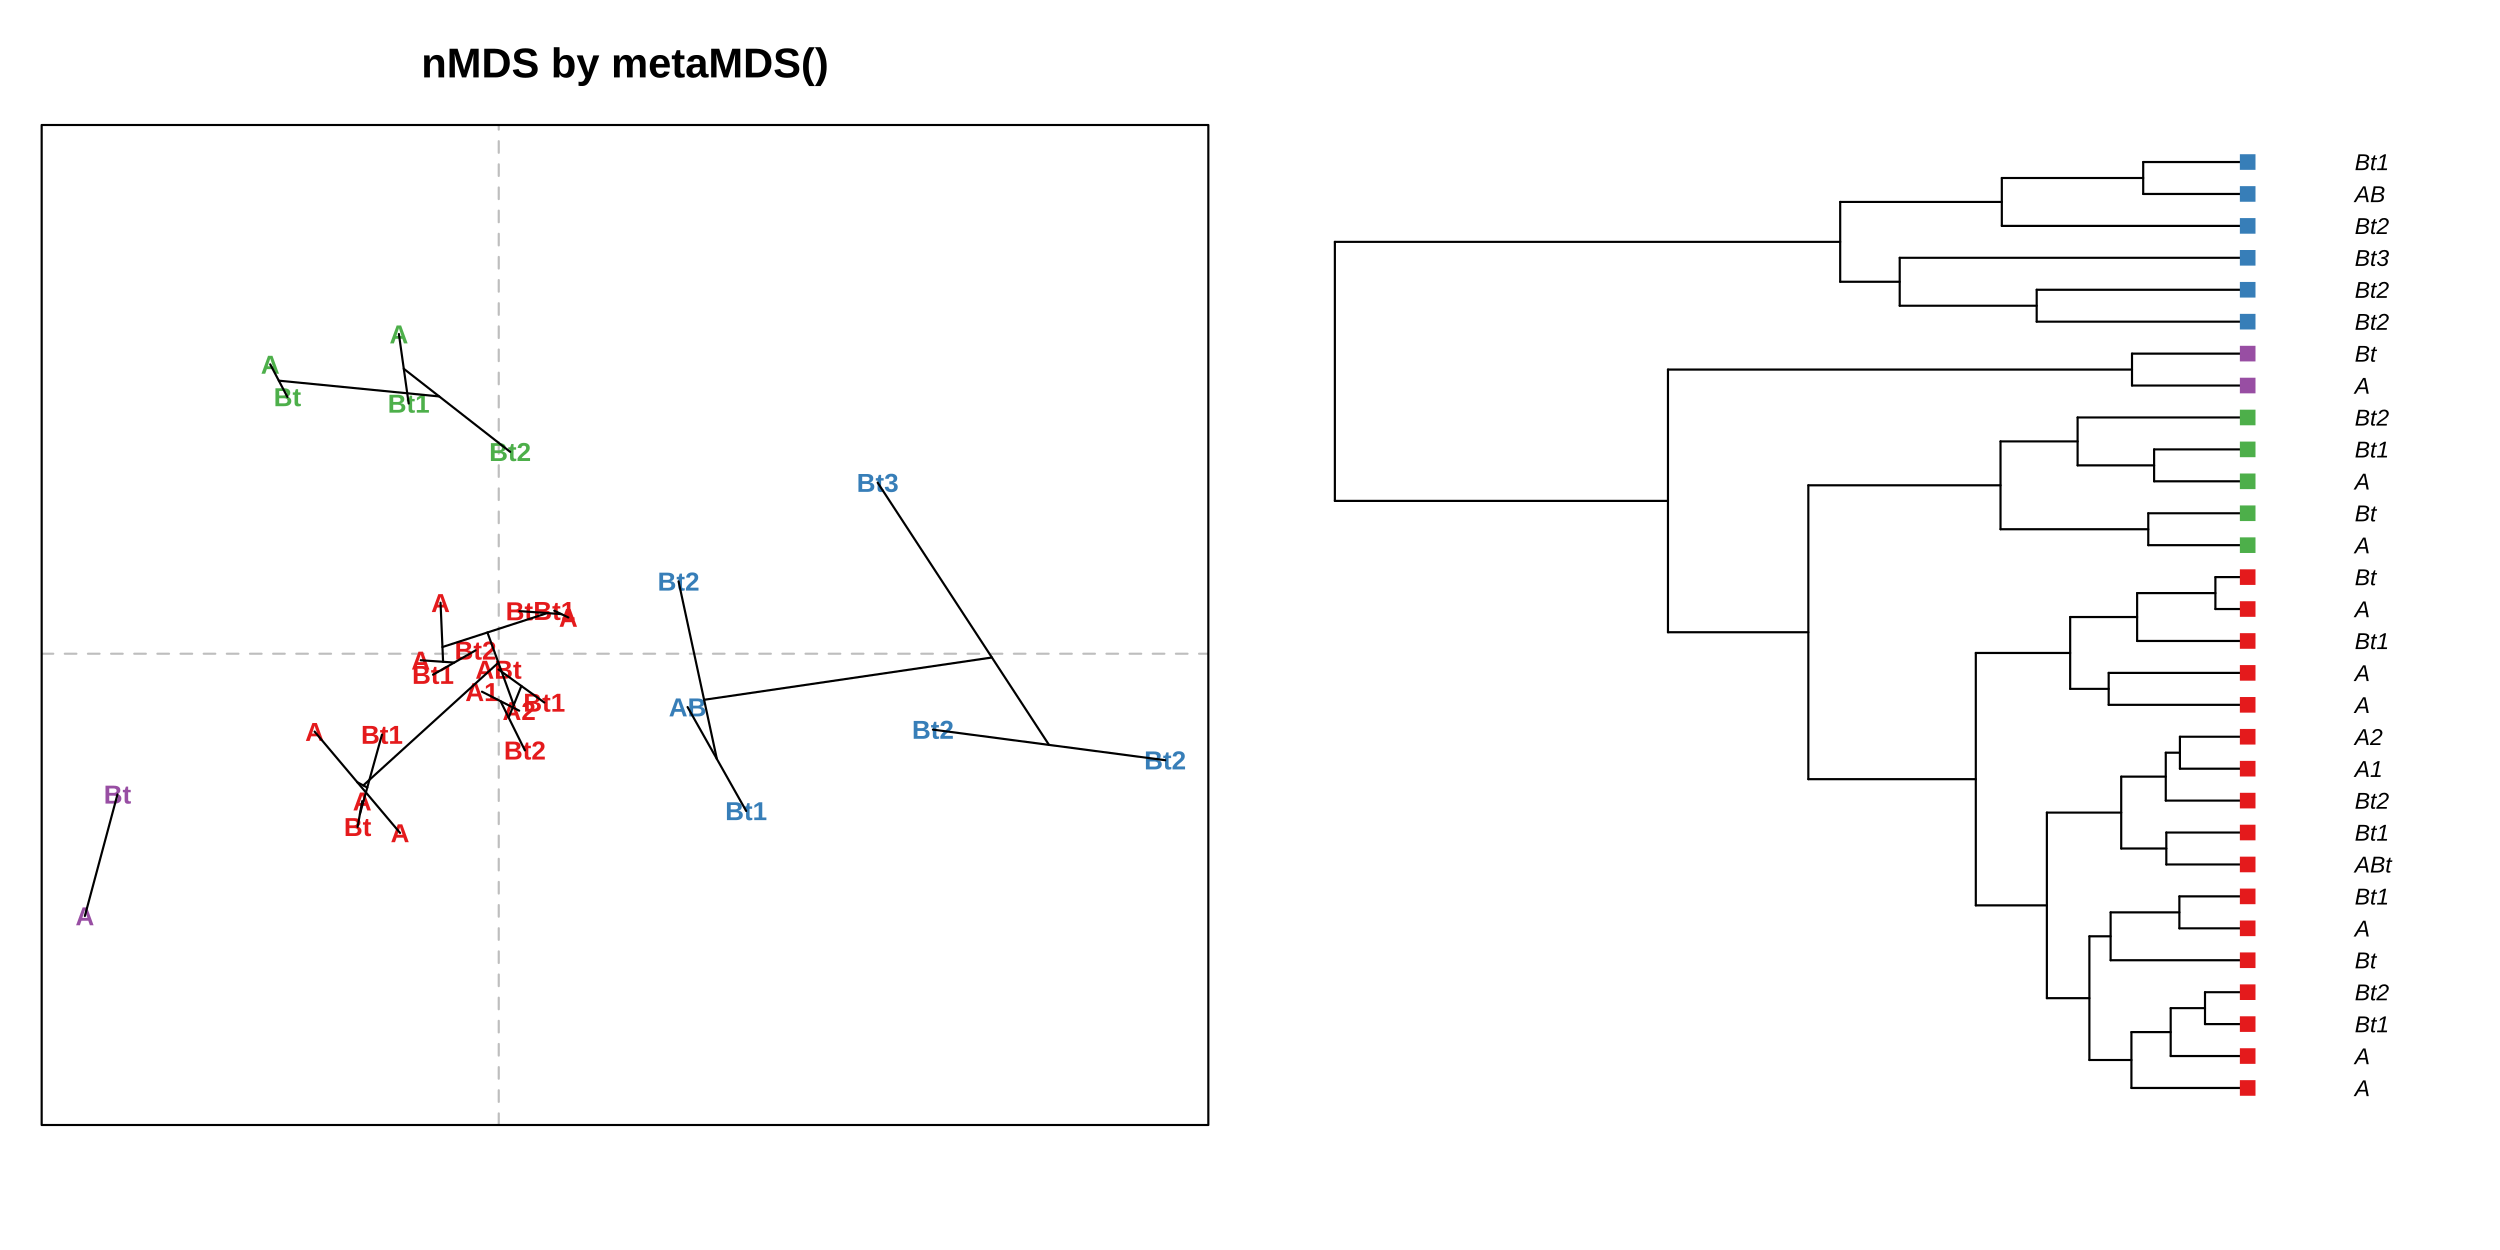
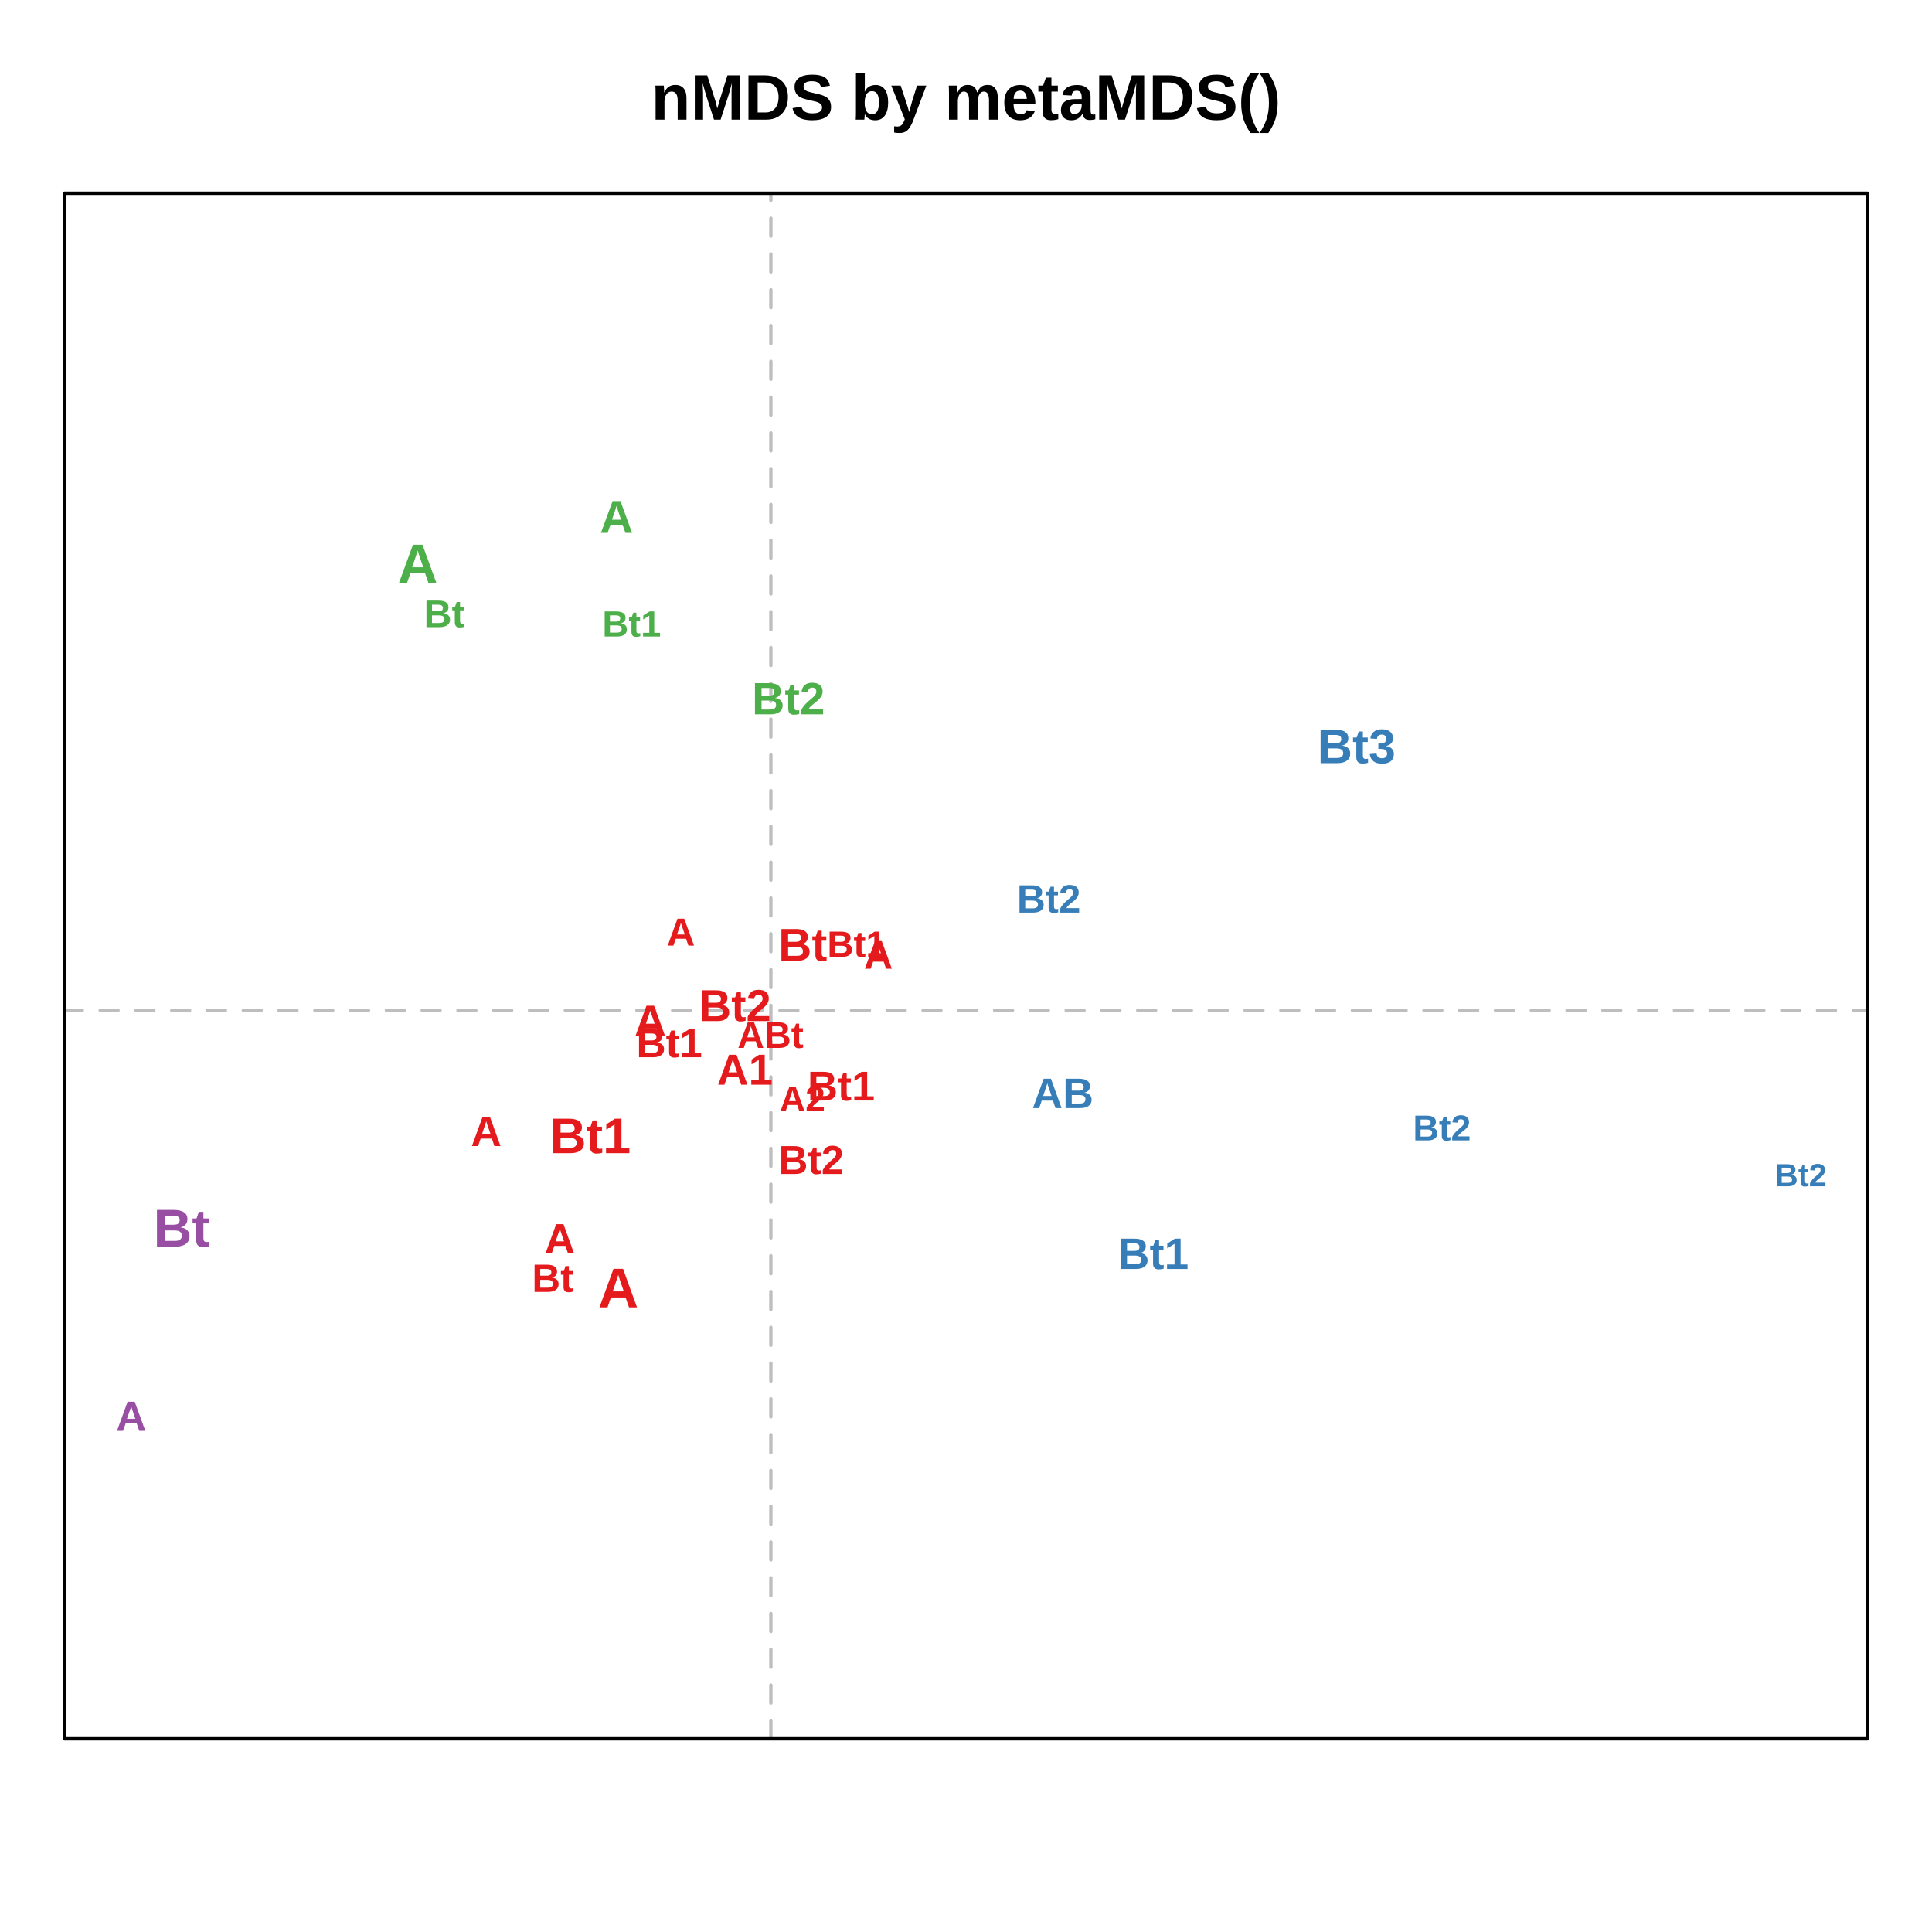
- <svg xmlns="http://www.w3.org/2000/svg" width="864.00pt" height="432.00pt" viewBox="0 0 864.00 432.00">
+ <svg xmlns="http://www.w3.org/2000/svg" width="432.00pt" height="432.00pt" viewBox="0 0 432.00 432.00">
  <g class="svglite">
    <defs>
      <style type="text/css">
    .svglite line, .svglite polyline, .svglite polygon, .svglite path, .svglite rect, .svglite circle {
      fill: none;
      stroke: #000000;
      stroke-linecap: round;
      stroke-linejoin: round;
      stroke-miterlimit: 10.00;
    }
    .svglite text {
      white-space: pre;
    }
    .svglite g.glyphgroup path {
      fill: inherit;
      stroke: none;
    }
  </style>
    </defs>
    <rect width="100%" height="100%" style="stroke: none; fill: #FFFFFF;" />
    <defs>
-       <clipPath id="cpMC4wMHw4NjQuMDB8MC4wMHw0MzIuMDA=">
-         <rect x="0.00" y="0.00" width="864.00" height="432.00" />
-       </clipPath>
-     </defs>
-     <g clip-path="url(#cpMC4wMHw4NjQuMDB8MC4wMHw0MzIuMDA=)">
- </g>
-     <defs>
      <clipPath id="cpMC4wMHw0MzIuMDB8MC4wMHw0MzIuMDA=">
        <rect x="0.00" y="0.00" width="432.00" height="432.00" />
      </clipPath>
    </defs>
    <g clip-path="url(#cpMC4wMHw0MzIuMDB8MC4wMHw0MzIuMDA=)">
      <text x="216.00" y="26.75" text-anchor="middle" style="font-size: 14.40px; font-weight: bold; font-family: &quot;Arial&quot;;" textLength="140.72px" lengthAdjust="spacingAndGlyphs">nMDS by metaMDS()</text>
    </g>
    <defs>
      <clipPath id="cpMTQuNDB8NDE3LjYwfDQzLjIwfDM4OC44MA==">
        <rect x="14.40" y="43.20" width="403.20" height="345.60" />
      </clipPath>
    </defs>
    <g clip-path="url(#cpMTQuNDB8NDE3LjYwfDQzLjIwfDM4OC44MA==)">
      <line x1="14.40" y1="225.93" x2="417.60" y2="225.93" style="stroke-width: 0.75; stroke: #BEBEBE; stroke-dasharray: 4.00,4.00;" />
      <line x1="172.37" y1="388.80" x2="172.37" y2="43.20" style="stroke-width: 0.75; stroke: #BEBEBE; stroke-dasharray: 4.00,4.00;" />
-       <text x="152.25" y="211.53" text-anchor="middle" style="font-size: 9.00px; font-weight: bold;fill: #E41A1C; font-family: &quot;Arial&quot;;" textLength="6.50px" lengthAdjust="spacingAndGlyphs">A</text>
-       <text x="172.29" y="234.56" text-anchor="middle" style="font-size: 9.00px; font-weight: bold;fill: #E41A1C; font-family: &quot;Arial&quot;;" textLength="16.00px" lengthAdjust="spacingAndGlyphs">ABt</text>
-       <text x="188.10" y="245.96" text-anchor="middle" style="font-size: 9.00px; font-weight: bold;fill: #E41A1C; font-family: &quot;Arial&quot;;" textLength="14.50px" lengthAdjust="spacingAndGlyphs">Bt1</text>
-       <text x="322.42" y="255.34" text-anchor="middle" style="font-size: 9.00px; font-weight: bold;fill: #377EB8; font-family: &quot;Arial&quot;;" textLength="14.50px" lengthAdjust="spacingAndGlyphs">Bt2</text>
-       <text x="145.40" y="231.40" text-anchor="middle" style="font-size: 9.00px; font-weight: bold;fill: #E41A1C; font-family: &quot;Arial&quot;;" textLength="6.50px" lengthAdjust="spacingAndGlyphs">A</text>
-       <text x="179.50" y="214.36" text-anchor="middle" style="font-size: 9.00px; font-weight: bold;fill: #E41A1C; font-family: &quot;Arial&quot;;" textLength="9.50px" lengthAdjust="spacingAndGlyphs">Bt</text>
-       <text x="138.25" y="291.07" text-anchor="middle" style="font-size: 9.00px; font-weight: bold;fill: #E41A1C; font-family: &quot;Arial&quot;;" textLength="6.50px" lengthAdjust="spacingAndGlyphs">A</text>
-       <text x="132.01" y="257.06" text-anchor="middle" style="font-size: 9.00px; font-weight: bold;fill: #E41A1C; font-family: &quot;Arial&quot;;" textLength="14.50px" lengthAdjust="spacingAndGlyphs">Bt1</text>
-       <text x="181.40" y="262.49" text-anchor="middle" style="font-size: 9.00px; font-weight: bold;fill: #E41A1C; font-family: &quot;Arial&quot;;" textLength="14.50px" lengthAdjust="spacingAndGlyphs">Bt2</text>
-       <text x="93.40" y="129.15" text-anchor="middle" style="font-size: 9.00px; font-weight: bold;fill: #4DAF4A; font-family: &quot;Arial&quot;;" textLength="6.50px" lengthAdjust="spacingAndGlyphs">A</text>
-       <text x="99.33" y="140.37" text-anchor="middle" style="font-size: 9.00px; font-weight: bold;fill: #4DAF4A; font-family: &quot;Arial&quot;;" textLength="9.50px" lengthAdjust="spacingAndGlyphs">Bt</text>
-       <text x="29.33" y="319.78" text-anchor="middle" style="font-size: 9.00px; font-weight: bold;fill: #984EA3; font-family: &quot;Arial&quot;;" textLength="6.50px" lengthAdjust="spacingAndGlyphs">A</text>
-       <text x="40.60" y="277.72" text-anchor="middle" style="font-size: 9.00px; font-weight: bold;fill: #984EA3; font-family: &quot;Arial&quot;;" textLength="9.50px" lengthAdjust="spacingAndGlyphs">Bt</text>
-       <text x="125.18" y="280.09" text-anchor="middle" style="font-size: 9.00px; font-weight: bold;fill: #E41A1C; font-family: &quot;Arial&quot;;" textLength="6.50px" lengthAdjust="spacingAndGlyphs">A</text>
-       <text x="123.59" y="288.93" text-anchor="middle" style="font-size: 9.00px; font-weight: bold;fill: #E41A1C; font-family: &quot;Arial&quot;;" textLength="9.50px" lengthAdjust="spacingAndGlyphs">Bt</text>
-       <text x="137.86" y="118.67" text-anchor="middle" style="font-size: 9.00px; font-weight: bold;fill: #4DAF4A; font-family: &quot;Arial&quot;;" textLength="6.50px" lengthAdjust="spacingAndGlyphs">A</text>
-       <text x="141.24" y="142.62" text-anchor="middle" style="font-size: 9.00px; font-weight: bold;fill: #4DAF4A; font-family: &quot;Arial&quot;;" textLength="14.50px" lengthAdjust="spacingAndGlyphs">Bt1</text>
-       <text x="176.30" y="159.33" text-anchor="middle" style="font-size: 9.00px; font-weight: bold;fill: #4DAF4A; font-family: &quot;Arial&quot;;" textLength="14.50px" lengthAdjust="spacingAndGlyphs">Bt2</text>
-       <text x="196.41" y="216.62" text-anchor="middle" style="font-size: 9.00px; font-weight: bold;fill: #E41A1C; font-family: &quot;Arial&quot;;" textLength="6.50px" lengthAdjust="spacingAndGlyphs">A</text>
-       <text x="191.56" y="214.24" text-anchor="middle" style="font-size: 9.00px; font-weight: bold;fill: #E41A1C; font-family: &quot;Arial&quot;;" textLength="14.50px" lengthAdjust="spacingAndGlyphs">Bt1</text>
-       <text x="234.51" y="204.11" text-anchor="middle" style="font-size: 9.00px; font-weight: bold;fill: #377EB8; font-family: &quot;Arial&quot;;" textLength="14.50px" lengthAdjust="spacingAndGlyphs">Bt2</text>
-       <text x="303.32" y="169.99" text-anchor="middle" style="font-size: 9.00px; font-weight: bold;fill: #377EB8; font-family: &quot;Arial&quot;;" textLength="14.50px" lengthAdjust="spacingAndGlyphs">Bt3</text>
-       <text x="108.73" y="256.06" text-anchor="middle" style="font-size: 9.00px; font-weight: bold;fill: #E41A1C; font-family: &quot;Arial&quot;;" textLength="6.50px" lengthAdjust="spacingAndGlyphs">A</text>
-       <text x="149.65" y="236.35" text-anchor="middle" style="font-size: 9.00px; font-weight: bold;fill: #E41A1C; font-family: &quot;Arial&quot;;" textLength="14.50px" lengthAdjust="spacingAndGlyphs">Bt1</text>
-       <text x="164.34" y="227.96" text-anchor="middle" style="font-size: 9.00px; font-weight: bold;fill: #E41A1C; font-family: &quot;Arial&quot;;" textLength="14.50px" lengthAdjust="spacingAndGlyphs">Bt2</text>
-       <text x="166.57" y="242.28" text-anchor="middle" style="font-size: 9.00px; font-weight: bold;fill: #E41A1C; font-family: &quot;Arial&quot;;" textLength="11.50px" lengthAdjust="spacingAndGlyphs">A1</text>
-       <text x="179.42" y="248.84" text-anchor="middle" style="font-size: 9.00px; font-weight: bold;fill: #E41A1C; font-family: &quot;Arial&quot;;" textLength="11.50px" lengthAdjust="spacingAndGlyphs">A2</text>
-       <text x="237.63" y="247.58" text-anchor="middle" style="font-size: 9.00px; font-weight: bold;fill: #377EB8; font-family: &quot;Arial&quot;;" textLength="13.00px" lengthAdjust="spacingAndGlyphs">AB</text>
-       <text x="257.87" y="283.44" text-anchor="middle" style="font-size: 9.00px; font-weight: bold;fill: #377EB8; font-family: &quot;Arial&quot;;" textLength="14.50px" lengthAdjust="spacingAndGlyphs">Bt1</text>
-       <text x="402.67" y="265.90" text-anchor="middle" style="font-size: 9.00px; font-weight: bold;fill: #377EB8; font-family: &quot;Arial&quot;;" textLength="14.50px" lengthAdjust="spacingAndGlyphs">Bt2</text>
-       <line x1="125.18" y1="276.87" x2="123.59" y2="285.77" style="stroke-width: 0.75;" />
-       <line x1="149.65" y1="233.17" x2="164.34" y2="224.78" style="stroke-width: 0.75;" />
-       <line x1="166.57" y1="239.05" x2="179.42" y2="245.61" style="stroke-width: 0.75;" />
-       <line x1="196.41" y1="213.39" x2="191.56" y2="211.06" style="stroke-width: 0.75;" />
-       <line x1="145.40" y1="228.18" x2="157.00" y2="228.98" style="stroke-width: 0.75;" />
-       <line x1="172.29" y1="231.39" x2="188.10" y2="242.78" style="stroke-width: 0.75;" />
-       <line x1="181.40" y1="259.32" x2="172.99" y2="242.33" style="stroke-width: 0.75;" />
-       <line x1="137.86" y1="115.44" x2="141.24" y2="139.45" style="stroke-width: 0.75;" />
-       <line x1="93.40" y1="125.93" x2="99.33" y2="137.20" style="stroke-width: 0.75;" />
-       <line x1="237.63" y1="244.36" x2="257.87" y2="280.26" style="stroke-width: 0.75;" />
-       <line x1="132.01" y1="253.89" x2="124.39" y2="281.32" style="stroke-width: 0.75;" />
-       <line x1="29.33" y1="316.56" x2="40.60" y2="274.55" style="stroke-width: 0.75;" />
-       <line x1="152.25" y1="208.30" x2="153.13" y2="228.71" style="stroke-width: 0.75;" />
-       <line x1="180.19" y1="237.08" x2="175.79" y2="247.99" style="stroke-width: 0.75;" />
-       <line x1="179.50" y1="211.20" x2="193.98" y2="212.23" style="stroke-width: 0.75;" />
-       <line x1="138.25" y1="287.85" x2="108.73" y2="252.84" style="stroke-width: 0.75;" />
-       <line x1="152.91" y1="223.61" x2="189.15" y2="211.88" style="stroke-width: 0.75;" />
-       <line x1="139.55" y1="127.45" x2="176.30" y2="156.15" style="stroke-width: 0.75;" />
-       <line x1="123.49" y1="270.35" x2="126.93" y2="272.17" style="stroke-width: 0.75;" />
-       <line x1="168.45" y1="218.58" x2="177.55" y2="243.63" style="stroke-width: 0.75;" />
-       <line x1="322.42" y1="252.16" x2="402.67" y2="262.73" style="stroke-width: 0.75;" />
-       <line x1="234.51" y1="200.93" x2="247.75" y2="262.31" style="stroke-width: 0.75;" />
-       <line x1="96.37" y1="131.56" x2="151.80" y2="137.01" style="stroke-width: 0.75;" />
-       <line x1="172.24" y1="229.02" x2="125.55" y2="271.44" style="stroke-width: 0.75;" />
-       <line x1="362.54" y1="257.44" x2="303.32" y2="166.81" style="stroke-width: 0.75;" />
-       <line x1="342.80" y1="227.23" x2="243.34" y2="241.85" style="stroke-width: 0.75;" />
+       <text x="152.25" y="211.44" text-anchor="middle" style="font-size: 8.75px; font-weight: bold;fill: #E41A1C; font-family: &quot;Arial&quot;;" textLength="6.31px" lengthAdjust="spacingAndGlyphs">A</text>
+       <text x="172.29" y="234.31" text-anchor="middle" style="font-size: 8.31px; font-weight: bold;fill: #E41A1C; font-family: &quot;Arial&quot;;" textLength="14.73px" lengthAdjust="spacingAndGlyphs">ABt</text>
+       <text x="188.10" y="246.08" text-anchor="middle" style="font-size: 9.35px; font-weight: bold;fill: #E41A1C; font-family: &quot;Arial&quot;;" textLength="15.06px" lengthAdjust="spacingAndGlyphs">Bt1</text>
+       <text x="322.42" y="255.00" text-anchor="middle" style="font-size: 8.04px; font-weight: bold;fill: #377EB8; font-family: &quot;Arial&quot;;" textLength="12.94px" lengthAdjust="spacingAndGlyphs">Bt2</text>
+       <text x="145.40" y="231.73" text-anchor="middle" style="font-size: 9.93px; font-weight: bold;fill: #E41A1C; font-family: &quot;Arial&quot;;" textLength="7.17px" lengthAdjust="spacingAndGlyphs">A</text>
+       <text x="179.50" y="214.84" text-anchor="middle" style="font-size: 10.35px; font-weight: bold;fill: #E41A1C; font-family: &quot;Arial&quot;;" textLength="10.91px" lengthAdjust="spacingAndGlyphs">Bt</text>
+       <text x="138.25" y="292.33" text-anchor="middle" style="font-size: 12.52px; font-weight: bold;fill: #E41A1C; font-family: &quot;Arial&quot;;" textLength="9.03px" lengthAdjust="spacingAndGlyphs">A</text>
+       <text x="132.01" y="257.85" text-anchor="middle" style="font-size: 11.21px; font-weight: bold;fill: #E41A1C; font-family: &quot;Arial&quot;;" textLength="18.06px" lengthAdjust="spacingAndGlyphs">Bt1</text>
+       <text x="181.40" y="262.51" text-anchor="middle" style="font-size: 9.06px; font-weight: bold;fill: #E41A1C; font-family: &quot;Arial&quot;;" textLength="14.58px" lengthAdjust="spacingAndGlyphs">Bt2</text>
+       <text x="93.40" y="130.39" text-anchor="middle" style="font-size: 12.50px; font-weight: bold;fill: #4DAF4A; font-family: &quot;Arial&quot;;" textLength="9.02px" lengthAdjust="spacingAndGlyphs">A</text>
+       <text x="99.33" y="140.23" text-anchor="middle" style="font-size: 8.62px; font-weight: bold;fill: #4DAF4A; font-family: &quot;Arial&quot;;" textLength="9.08px" lengthAdjust="spacingAndGlyphs">Bt</text>
+       <text x="29.33" y="319.94" text-anchor="middle" style="font-size: 9.44px; font-weight: bold;fill: #984EA3; font-family: &quot;Arial&quot;;" textLength="6.81px" lengthAdjust="spacingAndGlyphs">A</text>
+       <text x="40.60" y="278.76" text-anchor="middle" style="font-size: 11.94px; font-weight: bold;fill: #984EA3; font-family: &quot;Arial&quot;;" textLength="12.59px" lengthAdjust="spacingAndGlyphs">Bt</text>
+       <text x="125.18" y="280.26" text-anchor="middle" style="font-size: 9.48px; font-weight: bold;fill: #E41A1C; font-family: &quot;Arial&quot;;" textLength="6.84px" lengthAdjust="spacingAndGlyphs">A</text>
+       <text x="123.59" y="288.87" text-anchor="middle" style="font-size: 8.82px; font-weight: bold;fill: #E41A1C; font-family: &quot;Arial&quot;;" textLength="9.30px" lengthAdjust="spacingAndGlyphs">Bt</text>
+       <text x="137.86" y="119.15" text-anchor="middle" style="font-size: 10.35px; font-weight: bold;fill: #4DAF4A; font-family: &quot;Arial&quot;;" textLength="7.47px" lengthAdjust="spacingAndGlyphs">A</text>
+       <text x="141.24" y="142.33" text-anchor="middle" style="font-size: 8.16px; font-weight: bold;fill: #4DAF4A; font-family: &quot;Arial&quot;;" textLength="13.14px" lengthAdjust="spacingAndGlyphs">Bt1</text>
+       <text x="176.30" y="159.73" text-anchor="middle" style="font-size: 10.13px; font-weight: bold;fill: #4DAF4A; font-family: &quot;Arial&quot;;" textLength="16.31px" lengthAdjust="spacingAndGlyphs">Bt2</text>
+       <text x="196.41" y="216.61" text-anchor="middle" style="font-size: 8.99px; font-weight: bold;fill: #E41A1C; font-family: &quot;Arial&quot;;" textLength="6.48px" lengthAdjust="spacingAndGlyphs">A</text>
+       <text x="191.56" y="213.96" text-anchor="middle" style="font-size: 8.19px; font-weight: bold;fill: #E41A1C; font-family: &quot;Arial&quot;;" textLength="13.17px" lengthAdjust="spacingAndGlyphs">Bt1</text>
+       <text x="234.51" y="204.06" text-anchor="middle" style="font-size: 8.86px; font-weight: bold;fill: #377EB8; font-family: &quot;Arial&quot;;" textLength="14.25px" lengthAdjust="spacingAndGlyphs">Bt2</text>
+       <text x="303.32" y="170.64" text-anchor="middle" style="font-size: 10.86px; font-weight: bold;fill: #377EB8; font-family: &quot;Arial&quot;;" textLength="17.50px" lengthAdjust="spacingAndGlyphs">Bt3</text>
+       <text x="108.73" y="256.26" text-anchor="middle" style="font-size: 9.53px; font-weight: bold;fill: #E41A1C; font-family: &quot;Arial&quot;;" textLength="6.89px" lengthAdjust="spacingAndGlyphs">A</text>
+       <text x="149.65" y="236.41" text-anchor="middle" style="font-size: 9.15px; font-weight: bold;fill: #E41A1C; font-family: &quot;Arial&quot;;" textLength="14.72px" lengthAdjust="spacingAndGlyphs">Bt1</text>
+       <text x="164.34" y="228.32" text-anchor="middle" style="font-size: 10.01px; font-weight: bold;fill: #E41A1C; font-family: &quot;Arial&quot;;" textLength="16.11px" lengthAdjust="spacingAndGlyphs">Bt2</text>
+       <text x="166.57" y="242.55" text-anchor="middle" style="font-size: 9.75px; font-weight: bold;fill: #E41A1C; font-family: &quot;Arial&quot;;" textLength="12.44px" lengthAdjust="spacingAndGlyphs">A1</text>
+       <text x="179.42" y="248.48" text-anchor="middle" style="font-size: 7.98px; font-weight: bold;fill: #E41A1C; font-family: &quot;Arial&quot;;" textLength="10.19px" lengthAdjust="spacingAndGlyphs">A2</text>
+       <text x="237.63" y="247.77" text-anchor="middle" style="font-size: 9.53px; font-weight: bold;fill: #377EB8; font-family: &quot;Arial&quot;;" textLength="13.78px" lengthAdjust="spacingAndGlyphs">AB</text>
+       <text x="257.87" y="283.75" text-anchor="middle" style="font-size: 9.86px; font-weight: bold;fill: #377EB8; font-family: &quot;Arial&quot;;" textLength="15.89px" lengthAdjust="spacingAndGlyphs">Bt1</text>
+       <text x="402.67" y="265.26" text-anchor="middle" style="font-size: 7.19px; font-weight: bold;fill: #377EB8; font-family: &quot;Arial&quot;;" textLength="11.55px" lengthAdjust="spacingAndGlyphs">Bt2</text>
    </g>
-     <g clip-path="url(#cpMC4wMHw4NjQuMDB8MC4wMHw0MzIuMDA=)">
+     <g clip-path="url(#cpMC4wMHw0MzIuMDB8MC4wMHw0MzIuMDA=)">
      <polygon points="14.40,388.80 417.60,388.80 417.60,43.20 14.40,43.20 " style="stroke-width: 0.75;" />
-     </g>
-     <defs>
-       <clipPath id="cpNDQ2LjQwfDg0OS42MHw0My4yMHwzODguODA=">
-         <rect x="446.40" y="43.20" width="403.20" height="345.60" />
-       </clipPath>
-     </defs>
-     <g clip-path="url(#cpNDQ2LjQwfDg0OS42MHw0My4yMHwzODguODA=)">
- </g>
-     <defs>
-       <clipPath id="cpNDMyLjAwfDg2NC4wMHwwLjAwfDQzMi4wMA==">
-         <rect x="432.00" y="0.00" width="432.00" height="432.00" />
-       </clipPath>
-     </defs>
-     <g clip-path="url(#cpNDMyLjAwfDg2NC4wMHwwLjAwfDQzMi4wMA==)">
- </g>
-     <g clip-path="url(#cpNDQ2LjQwfDg0OS42MHw0My4yMHwzODguODA=)">
-       <line x1="461.33" y1="173.11" x2="576.45" y2="173.11" style="stroke-width: 0.75;" />
-       <line x1="576.45" y1="218.50" x2="624.96" y2="218.50" style="stroke-width: 0.75;" />
-       <line x1="624.96" y1="269.28" x2="682.84" y2="269.28" style="stroke-width: 0.75;" />
-       <line x1="682.84" y1="312.90" x2="707.40" y2="312.90" style="stroke-width: 0.75;" />
-       <line x1="707.40" y1="344.97" x2="722.09" y2="344.97" style="stroke-width: 0.75;" />
-       <line x1="722.09" y1="366.34" x2="736.62" y2="366.34" style="stroke-width: 0.75;" />
-       <line x1="736.62" y1="376.00" x2="776.80" y2="376.00" style="stroke-width: 0.75;" />
-       <line x1="736.62" y1="356.69" x2="750.19" y2="356.69" style="stroke-width: 0.75;" />
-       <line x1="750.19" y1="364.97" x2="776.80" y2="364.97" style="stroke-width: 0.75;" />
-       <line x1="750.19" y1="348.41" x2="762.05" y2="348.41" style="stroke-width: 0.75;" />
-       <line x1="762.05" y1="353.93" x2="776.80" y2="353.93" style="stroke-width: 0.75;" />
-       <line x1="762.05" y1="342.90" x2="776.80" y2="342.90" style="stroke-width: 0.75;" />
-       <line x1="722.09" y1="323.59" x2="729.43" y2="323.59" style="stroke-width: 0.75;" />
-       <line x1="729.43" y1="331.86" x2="776.80" y2="331.86" style="stroke-width: 0.75;" />
-       <line x1="729.43" y1="315.31" x2="753.19" y2="315.31" style="stroke-width: 0.75;" />
-       <line x1="753.19" y1="320.83" x2="776.80" y2="320.83" style="stroke-width: 0.75;" />
-       <line x1="753.19" y1="309.79" x2="776.80" y2="309.79" style="stroke-width: 0.75;" />
-       <line x1="707.40" y1="280.83" x2="733.09" y2="280.83" style="stroke-width: 0.75;" />
-       <line x1="733.09" y1="293.24" x2="748.68" y2="293.24" style="stroke-width: 0.75;" />
-       <line x1="748.68" y1="298.76" x2="776.80" y2="298.76" style="stroke-width: 0.75;" />
-       <line x1="748.68" y1="287.72" x2="776.80" y2="287.72" style="stroke-width: 0.75;" />
-       <line x1="733.09" y1="268.41" x2="748.49" y2="268.41" style="stroke-width: 0.75;" />
-       <line x1="748.49" y1="276.69" x2="776.80" y2="276.69" style="stroke-width: 0.75;" />
-       <line x1="748.49" y1="260.14" x2="753.38" y2="260.14" style="stroke-width: 0.75;" />
-       <line x1="753.38" y1="265.66" x2="776.80" y2="265.66" style="stroke-width: 0.75;" />
-       <line x1="753.38" y1="254.62" x2="776.80" y2="254.62" style="stroke-width: 0.75;" />
-       <line x1="682.84" y1="225.66" x2="715.45" y2="225.66" style="stroke-width: 0.75;" />
-       <line x1="715.45" y1="238.07" x2="728.76" y2="238.07" style="stroke-width: 0.75;" />
-       <line x1="728.76" y1="243.59" x2="776.80" y2="243.59" style="stroke-width: 0.75;" />
-       <line x1="728.76" y1="232.55" x2="776.80" y2="232.55" style="stroke-width: 0.75;" />
-       <line x1="715.45" y1="213.24" x2="738.59" y2="213.24" style="stroke-width: 0.75;" />
-       <line x1="738.59" y1="221.52" x2="776.80" y2="221.52" style="stroke-width: 0.75;" />
-       <line x1="738.59" y1="204.97" x2="765.64" y2="204.97" style="stroke-width: 0.75;" />
-       <line x1="765.64" y1="210.48" x2="776.80" y2="210.48" style="stroke-width: 0.75;" />
-       <line x1="765.64" y1="199.45" x2="776.80" y2="199.45" style="stroke-width: 0.75;" />
-       <line x1="624.96" y1="167.72" x2="691.38" y2="167.72" style="stroke-width: 0.75;" />
-       <line x1="691.38" y1="182.90" x2="742.44" y2="182.90" style="stroke-width: 0.75;" />
-       <line x1="742.44" y1="188.41" x2="776.80" y2="188.41" style="stroke-width: 0.75;" />
-       <line x1="742.44" y1="177.38" x2="776.80" y2="177.38" style="stroke-width: 0.75;" />
-       <line x1="691.38" y1="152.55" x2="718.02" y2="152.55" style="stroke-width: 0.75;" />
-       <line x1="718.02" y1="160.83" x2="744.46" y2="160.83" style="stroke-width: 0.75;" />
-       <line x1="744.46" y1="166.34" x2="776.80" y2="166.34" style="stroke-width: 0.75;" />
-       <line x1="744.46" y1="155.31" x2="776.80" y2="155.31" style="stroke-width: 0.75;" />
-       <line x1="718.02" y1="144.28" x2="776.80" y2="144.28" style="stroke-width: 0.75;" />
-       <line x1="576.45" y1="127.72" x2="736.82" y2="127.72" style="stroke-width: 0.75;" />
-       <line x1="736.82" y1="133.24" x2="776.80" y2="133.24" style="stroke-width: 0.75;" />
-       <line x1="736.82" y1="122.21" x2="776.80" y2="122.21" style="stroke-width: 0.75;" />
-       <line x1="461.33" y1="83.59" x2="635.97" y2="83.59" style="stroke-width: 0.75;" />
-       <line x1="635.97" y1="97.38" x2="656.54" y2="97.38" style="stroke-width: 0.75;" />
-       <line x1="656.54" y1="105.66" x2="703.88" y2="105.66" style="stroke-width: 0.75;" />
-       <line x1="703.88" y1="111.17" x2="776.80" y2="111.17" style="stroke-width: 0.75;" />
-       <line x1="703.88" y1="100.14" x2="776.80" y2="100.14" style="stroke-width: 0.75;" />
-       <line x1="656.54" y1="89.10" x2="776.80" y2="89.10" style="stroke-width: 0.75;" />
-       <line x1="635.97" y1="69.79" x2="691.83" y2="69.79" style="stroke-width: 0.75;" />
-       <line x1="691.83" y1="78.07" x2="776.80" y2="78.07" style="stroke-width: 0.75;" />
-       <line x1="691.83" y1="61.52" x2="740.69" y2="61.52" style="stroke-width: 0.75;" />
-       <line x1="740.69" y1="67.03" x2="776.80" y2="67.03" style="stroke-width: 0.75;" />
-       <line x1="740.69" y1="56.00" x2="776.80" y2="56.00" style="stroke-width: 0.75;" />
-       <line x1="461.33" y1="173.11" x2="461.33" y2="83.59" style="stroke-width: 0.75;" />
-       <line x1="576.45" y1="218.50" x2="576.45" y2="127.72" style="stroke-width: 0.75;" />
-       <line x1="635.97" y1="97.38" x2="635.97" y2="69.79" style="stroke-width: 0.75;" />
-       <line x1="624.96" y1="269.28" x2="624.96" y2="167.72" style="stroke-width: 0.75;" />
-       <line x1="736.82" y1="133.24" x2="736.82" y2="122.21" style="stroke-width: 0.75;" />
-       <line x1="682.84" y1="312.90" x2="682.84" y2="225.66" style="stroke-width: 0.75;" />
-       <line x1="691.38" y1="182.90" x2="691.38" y2="152.55" style="stroke-width: 0.75;" />
-       <line x1="656.54" y1="105.66" x2="656.54" y2="89.10" style="stroke-width: 0.75;" />
-       <line x1="691.83" y1="78.07" x2="691.83" y2="61.52" style="stroke-width: 0.75;" />
-       <line x1="703.88" y1="111.17" x2="703.88" y2="100.14" style="stroke-width: 0.75;" />
-       <line x1="707.40" y1="344.97" x2="707.40" y2="280.83" style="stroke-width: 0.75;" />
-       <line x1="715.45" y1="238.07" x2="715.45" y2="213.24" style="stroke-width: 0.75;" />
-       <line x1="742.44" y1="188.41" x2="742.44" y2="177.38" style="stroke-width: 0.75;" />
-       <line x1="718.02" y1="160.83" x2="718.02" y2="144.28" style="stroke-width: 0.75;" />
-       <line x1="740.69" y1="67.03" x2="740.69" y2="56.00" style="stroke-width: 0.75;" />
-       <line x1="722.09" y1="366.34" x2="722.09" y2="323.59" style="stroke-width: 0.75;" />
-       <line x1="733.09" y1="293.24" x2="733.09" y2="268.41" style="stroke-width: 0.75;" />
-       <line x1="728.76" y1="243.59" x2="728.76" y2="232.55" style="stroke-width: 0.75;" />
-       <line x1="738.59" y1="221.52" x2="738.59" y2="204.97" style="stroke-width: 0.75;" />
-       <line x1="744.46" y1="166.34" x2="744.46" y2="155.31" style="stroke-width: 0.75;" />
-       <line x1="736.62" y1="376.00" x2="736.62" y2="356.69" style="stroke-width: 0.75;" />
-       <line x1="729.43" y1="331.86" x2="729.43" y2="315.31" style="stroke-width: 0.75;" />
-       <line x1="753.19" y1="320.83" x2="753.19" y2="309.79" style="stroke-width: 0.75;" />
-       <line x1="748.68" y1="298.76" x2="748.68" y2="287.72" style="stroke-width: 0.75;" />
-       <line x1="748.49" y1="276.69" x2="748.49" y2="260.14" style="stroke-width: 0.75;" />
-       <line x1="750.19" y1="364.97" x2="750.19" y2="348.41" style="stroke-width: 0.75;" />
-       <line x1="765.64" y1="210.48" x2="765.64" y2="199.45" style="stroke-width: 0.75;" />
-       <line x1="753.38" y1="265.66" x2="753.38" y2="254.62" style="stroke-width: 0.75;" />
-       <line x1="762.05" y1="353.93" x2="762.05" y2="342.90" style="stroke-width: 0.75;" />
-       <text x="813.78" y="378.83" style="font-size: 7.92px; font-style: italic; font-family: &quot;Arial&quot;;" textLength="5.27px" lengthAdjust="spacingAndGlyphs">A</text>
-       <text x="813.78" y="301.55" style="font-size: 7.92px; font-style: italic; font-family: &quot;Arial&quot;;" textLength="12.73px" lengthAdjust="spacingAndGlyphs">ABt</text>
-       <text x="813.78" y="290.53" style="font-size: 7.92px; font-style: italic; font-family: &quot;Arial&quot;;" textLength="11.86px" lengthAdjust="spacingAndGlyphs">Bt1</text>
-       <text x="813.78" y="113.98" style="font-size: 7.92px; font-style: italic; font-family: &quot;Arial&quot;;" textLength="11.86px" lengthAdjust="spacingAndGlyphs">Bt2</text>
-       <text x="813.78" y="367.80" style="font-size: 7.92px; font-style: italic; font-family: &quot;Arial&quot;;" textLength="5.27px" lengthAdjust="spacingAndGlyphs">A</text>
-       <text x="813.78" y="334.66" style="font-size: 7.92px; font-style: italic; font-family: &quot;Arial&quot;;" textLength="7.47px" lengthAdjust="spacingAndGlyphs">Bt</text>
-       <text x="813.78" y="246.42" style="font-size: 7.92px; font-style: italic; font-family: &quot;Arial&quot;;" textLength="5.27px" lengthAdjust="spacingAndGlyphs">A</text>
-       <text x="813.78" y="224.32" style="font-size: 7.92px; font-style: italic; font-family: &quot;Arial&quot;;" textLength="11.86px" lengthAdjust="spacingAndGlyphs">Bt1</text>
-       <text x="813.78" y="279.49" style="font-size: 7.92px; font-style: italic; font-family: &quot;Arial&quot;;" textLength="11.86px" lengthAdjust="spacingAndGlyphs">Bt2</text>
-       <text x="813.78" y="191.24" style="font-size: 7.92px; font-style: italic; font-family: &quot;Arial&quot;;" textLength="5.27px" lengthAdjust="spacingAndGlyphs">A</text>
-       <text x="813.78" y="180.17" style="font-size: 7.92px; font-style: italic; font-family: &quot;Arial&quot;;" textLength="7.47px" lengthAdjust="spacingAndGlyphs">Bt</text>
-       <text x="813.78" y="136.07" style="font-size: 7.92px; font-style: italic; font-family: &quot;Arial&quot;;" textLength="5.27px" lengthAdjust="spacingAndGlyphs">A</text>
-       <text x="813.78" y="125.00" style="font-size: 7.92px; font-style: italic; font-family: &quot;Arial&quot;;" textLength="7.47px" lengthAdjust="spacingAndGlyphs">Bt</text>
-       <text x="813.78" y="213.31" style="font-size: 7.92px; font-style: italic; font-family: &quot;Arial&quot;;" textLength="5.27px" lengthAdjust="spacingAndGlyphs">A</text>
-       <text x="813.78" y="202.24" style="font-size: 7.92px; font-style: italic; font-family: &quot;Arial&quot;;" textLength="7.47px" lengthAdjust="spacingAndGlyphs">Bt</text>
-       <text x="813.78" y="169.17" style="font-size: 7.92px; font-style: italic; font-family: &quot;Arial&quot;;" textLength="5.27px" lengthAdjust="spacingAndGlyphs">A</text>
-       <text x="813.78" y="158.11" style="font-size: 7.92px; font-style: italic; font-family: &quot;Arial&quot;;" textLength="11.86px" lengthAdjust="spacingAndGlyphs">Bt1</text>
-       <text x="813.78" y="147.08" style="font-size: 7.92px; font-style: italic; font-family: &quot;Arial&quot;;" textLength="11.86px" lengthAdjust="spacingAndGlyphs">Bt2</text>
-       <text x="813.78" y="323.66" style="font-size: 7.92px; font-style: italic; font-family: &quot;Arial&quot;;" textLength="5.27px" lengthAdjust="spacingAndGlyphs">A</text>
-       <text x="813.78" y="312.60" style="font-size: 7.92px; font-style: italic; font-family: &quot;Arial&quot;;" textLength="11.86px" lengthAdjust="spacingAndGlyphs">Bt1</text>
-       <text x="813.78" y="80.87" style="font-size: 7.92px; font-style: italic; font-family: &quot;Arial&quot;;" textLength="11.86px" lengthAdjust="spacingAndGlyphs">Bt2</text>
-       <text x="813.78" y="91.90" style="font-size: 7.92px; font-style: italic; font-family: &quot;Arial&quot;;" textLength="11.86px" lengthAdjust="spacingAndGlyphs">Bt3</text>
-       <text x="813.78" y="235.38" style="font-size: 7.92px; font-style: italic; font-family: &quot;Arial&quot;;" textLength="5.27px" lengthAdjust="spacingAndGlyphs">A</text>
-       <text x="813.78" y="356.74" style="font-size: 7.92px; font-style: italic; font-family: &quot;Arial&quot;;" textLength="11.86px" lengthAdjust="spacingAndGlyphs">Bt1</text>
-       <text x="813.78" y="345.70" style="font-size: 7.92px; font-style: italic; font-family: &quot;Arial&quot;;" textLength="11.86px" lengthAdjust="spacingAndGlyphs">Bt2</text>
-       <text x="813.78" y="268.50" style="font-size: 7.92px; font-style: italic; font-family: &quot;Arial&quot;;" textLength="9.66px" lengthAdjust="spacingAndGlyphs">A1</text>
-       <text x="813.78" y="257.46" style="font-size: 7.92px; font-style: italic; font-family: &quot;Arial&quot;;" textLength="9.66px" lengthAdjust="spacingAndGlyphs">A2</text>
-       <text x="813.78" y="69.86" style="font-size: 7.92px; font-style: italic; font-family: &quot;Arial&quot;;" textLength="10.53px" lengthAdjust="spacingAndGlyphs">AB</text>
-       <text x="813.78" y="58.80" style="font-size: 7.92px; font-style: italic; font-family: &quot;Arial&quot;;" textLength="11.86px" lengthAdjust="spacingAndGlyphs">Bt1</text>
-       <text x="813.78" y="102.94" style="font-size: 7.92px; font-style: italic; font-family: &quot;Arial&quot;;" textLength="11.86px" lengthAdjust="spacingAndGlyphs">Bt2</text>
-       <polygon points="774.10,378.70 779.50,378.70 779.50,373.30 774.10,373.30 " style="stroke-width: 0.75; stroke: none; fill: #E41A1C;" />
-       <polygon points="774.10,301.46 779.50,301.46 779.50,296.06 774.10,296.06 " style="stroke-width: 0.75; stroke: none; fill: #E41A1C;" />
-       <polygon points="774.10,290.42 779.50,290.42 779.50,285.02 774.10,285.02 " style="stroke-width: 0.75; stroke: none; fill: #E41A1C;" />
-       <polygon points="774.10,113.87 779.50,113.87 779.50,108.47 774.10,108.47 " style="stroke-width: 0.75; stroke: none; fill: #377EB8;" />
-       <polygon points="774.10,367.67 779.50,367.67 779.50,362.27 774.10,362.27 " style="stroke-width: 0.75; stroke: none; fill: #E41A1C;" />
-       <polygon points="774.10,334.56 779.50,334.56 779.50,329.16 774.10,329.16 " style="stroke-width: 0.75; stroke: none; fill: #E41A1C;" />
-       <polygon points="774.10,246.29 779.50,246.29 779.50,240.89 774.10,240.89 " style="stroke-width: 0.75; stroke: none; fill: #E41A1C;" />
-       <polygon points="774.10,224.22 779.50,224.22 779.50,218.82 774.10,218.82 " style="stroke-width: 0.75; stroke: none; fill: #E41A1C;" />
-       <polygon points="774.10,279.39 779.50,279.39 779.50,273.99 774.10,273.99 " style="stroke-width: 0.75; stroke: none; fill: #E41A1C;" />
-       <polygon points="774.10,191.11 779.50,191.11 779.50,185.71 774.10,185.71 " style="stroke-width: 0.75; stroke: none; fill: #4DAF4A;" />
-       <polygon points="774.10,180.08 779.50,180.08 779.50,174.68 774.10,174.68 " style="stroke-width: 0.75; stroke: none; fill: #4DAF4A;" />
-       <polygon points="774.10,135.94 779.50,135.94 779.50,130.54 774.10,130.54 " style="stroke-width: 0.75; stroke: none; fill: #984EA3;" />
-       <polygon points="774.10,124.91 779.50,124.91 779.50,119.51 774.10,119.51 " style="stroke-width: 0.75; stroke: none; fill: #984EA3;" />
-       <polygon points="774.10,213.18 779.50,213.18 779.50,207.78 774.10,207.78 " style="stroke-width: 0.75; stroke: none; fill: #E41A1C;" />
-       <polygon points="774.10,202.15 779.50,202.15 779.50,196.75 774.10,196.75 " style="stroke-width: 0.75; stroke: none; fill: #E41A1C;" />
-       <polygon points="774.10,169.04 779.50,169.04 779.50,163.64 774.10,163.64 " style="stroke-width: 0.75; stroke: none; fill: #4DAF4A;" />
-       <polygon points="774.10,158.01 779.50,158.01 779.50,152.61 774.10,152.61 " style="stroke-width: 0.75; stroke: none; fill: #4DAF4A;" />
-       <polygon points="774.10,146.98 779.50,146.98 779.50,141.58 774.10,141.58 " style="stroke-width: 0.75; stroke: none; fill: #4DAF4A;" />
-       <polygon points="774.10,323.53 779.50,323.53 779.50,318.13 774.10,318.13 " style="stroke-width: 0.75; stroke: none; fill: #E41A1C;" />
-       <polygon points="774.10,312.49 779.50,312.49 779.50,307.09 774.10,307.09 " style="stroke-width: 0.75; stroke: none; fill: #E41A1C;" />
-       <polygon points="774.10,80.77 779.50,80.77 779.50,75.37 774.10,75.37 " style="stroke-width: 0.75; stroke: none; fill: #377EB8;" />
-       <polygon points="774.10,91.80 779.50,91.80 779.50,86.40 774.10,86.40 " style="stroke-width: 0.75; stroke: none; fill: #377EB8;" />
-       <polygon points="774.10,235.25 779.50,235.25 779.50,229.85 774.10,229.85 " style="stroke-width: 0.75; stroke: none; fill: #E41A1C;" />
-       <polygon points="774.10,356.63 779.50,356.63 779.50,351.23 774.10,351.23 " style="stroke-width: 0.75; stroke: none; fill: #E41A1C;" />
-       <polygon points="774.10,345.60 779.50,345.60 779.50,340.20 774.10,340.20 " style="stroke-width: 0.75; stroke: none; fill: #E41A1C;" />
-       <polygon points="774.10,268.36 779.50,268.36 779.50,262.96 774.10,262.96 " style="stroke-width: 0.75; stroke: none; fill: #E41A1C;" />
-       <polygon points="774.10,257.32 779.50,257.32 779.50,251.92 774.10,251.92 " style="stroke-width: 0.75; stroke: none; fill: #E41A1C;" />
-       <polygon points="774.10,69.73 779.50,69.73 779.50,64.33 774.10,64.33 " style="stroke-width: 0.75; stroke: none; fill: #377EB8;" />
-       <polygon points="774.10,58.70 779.50,58.70 779.50,53.30 774.10,53.30 " style="stroke-width: 0.75; stroke: none; fill: #377EB8;" />
-       <polygon points="774.10,102.84 779.50,102.84 779.50,97.44 774.10,97.44 " style="stroke-width: 0.75; stroke: none; fill: #377EB8;" />
    </g>
  </g>
</svg>
